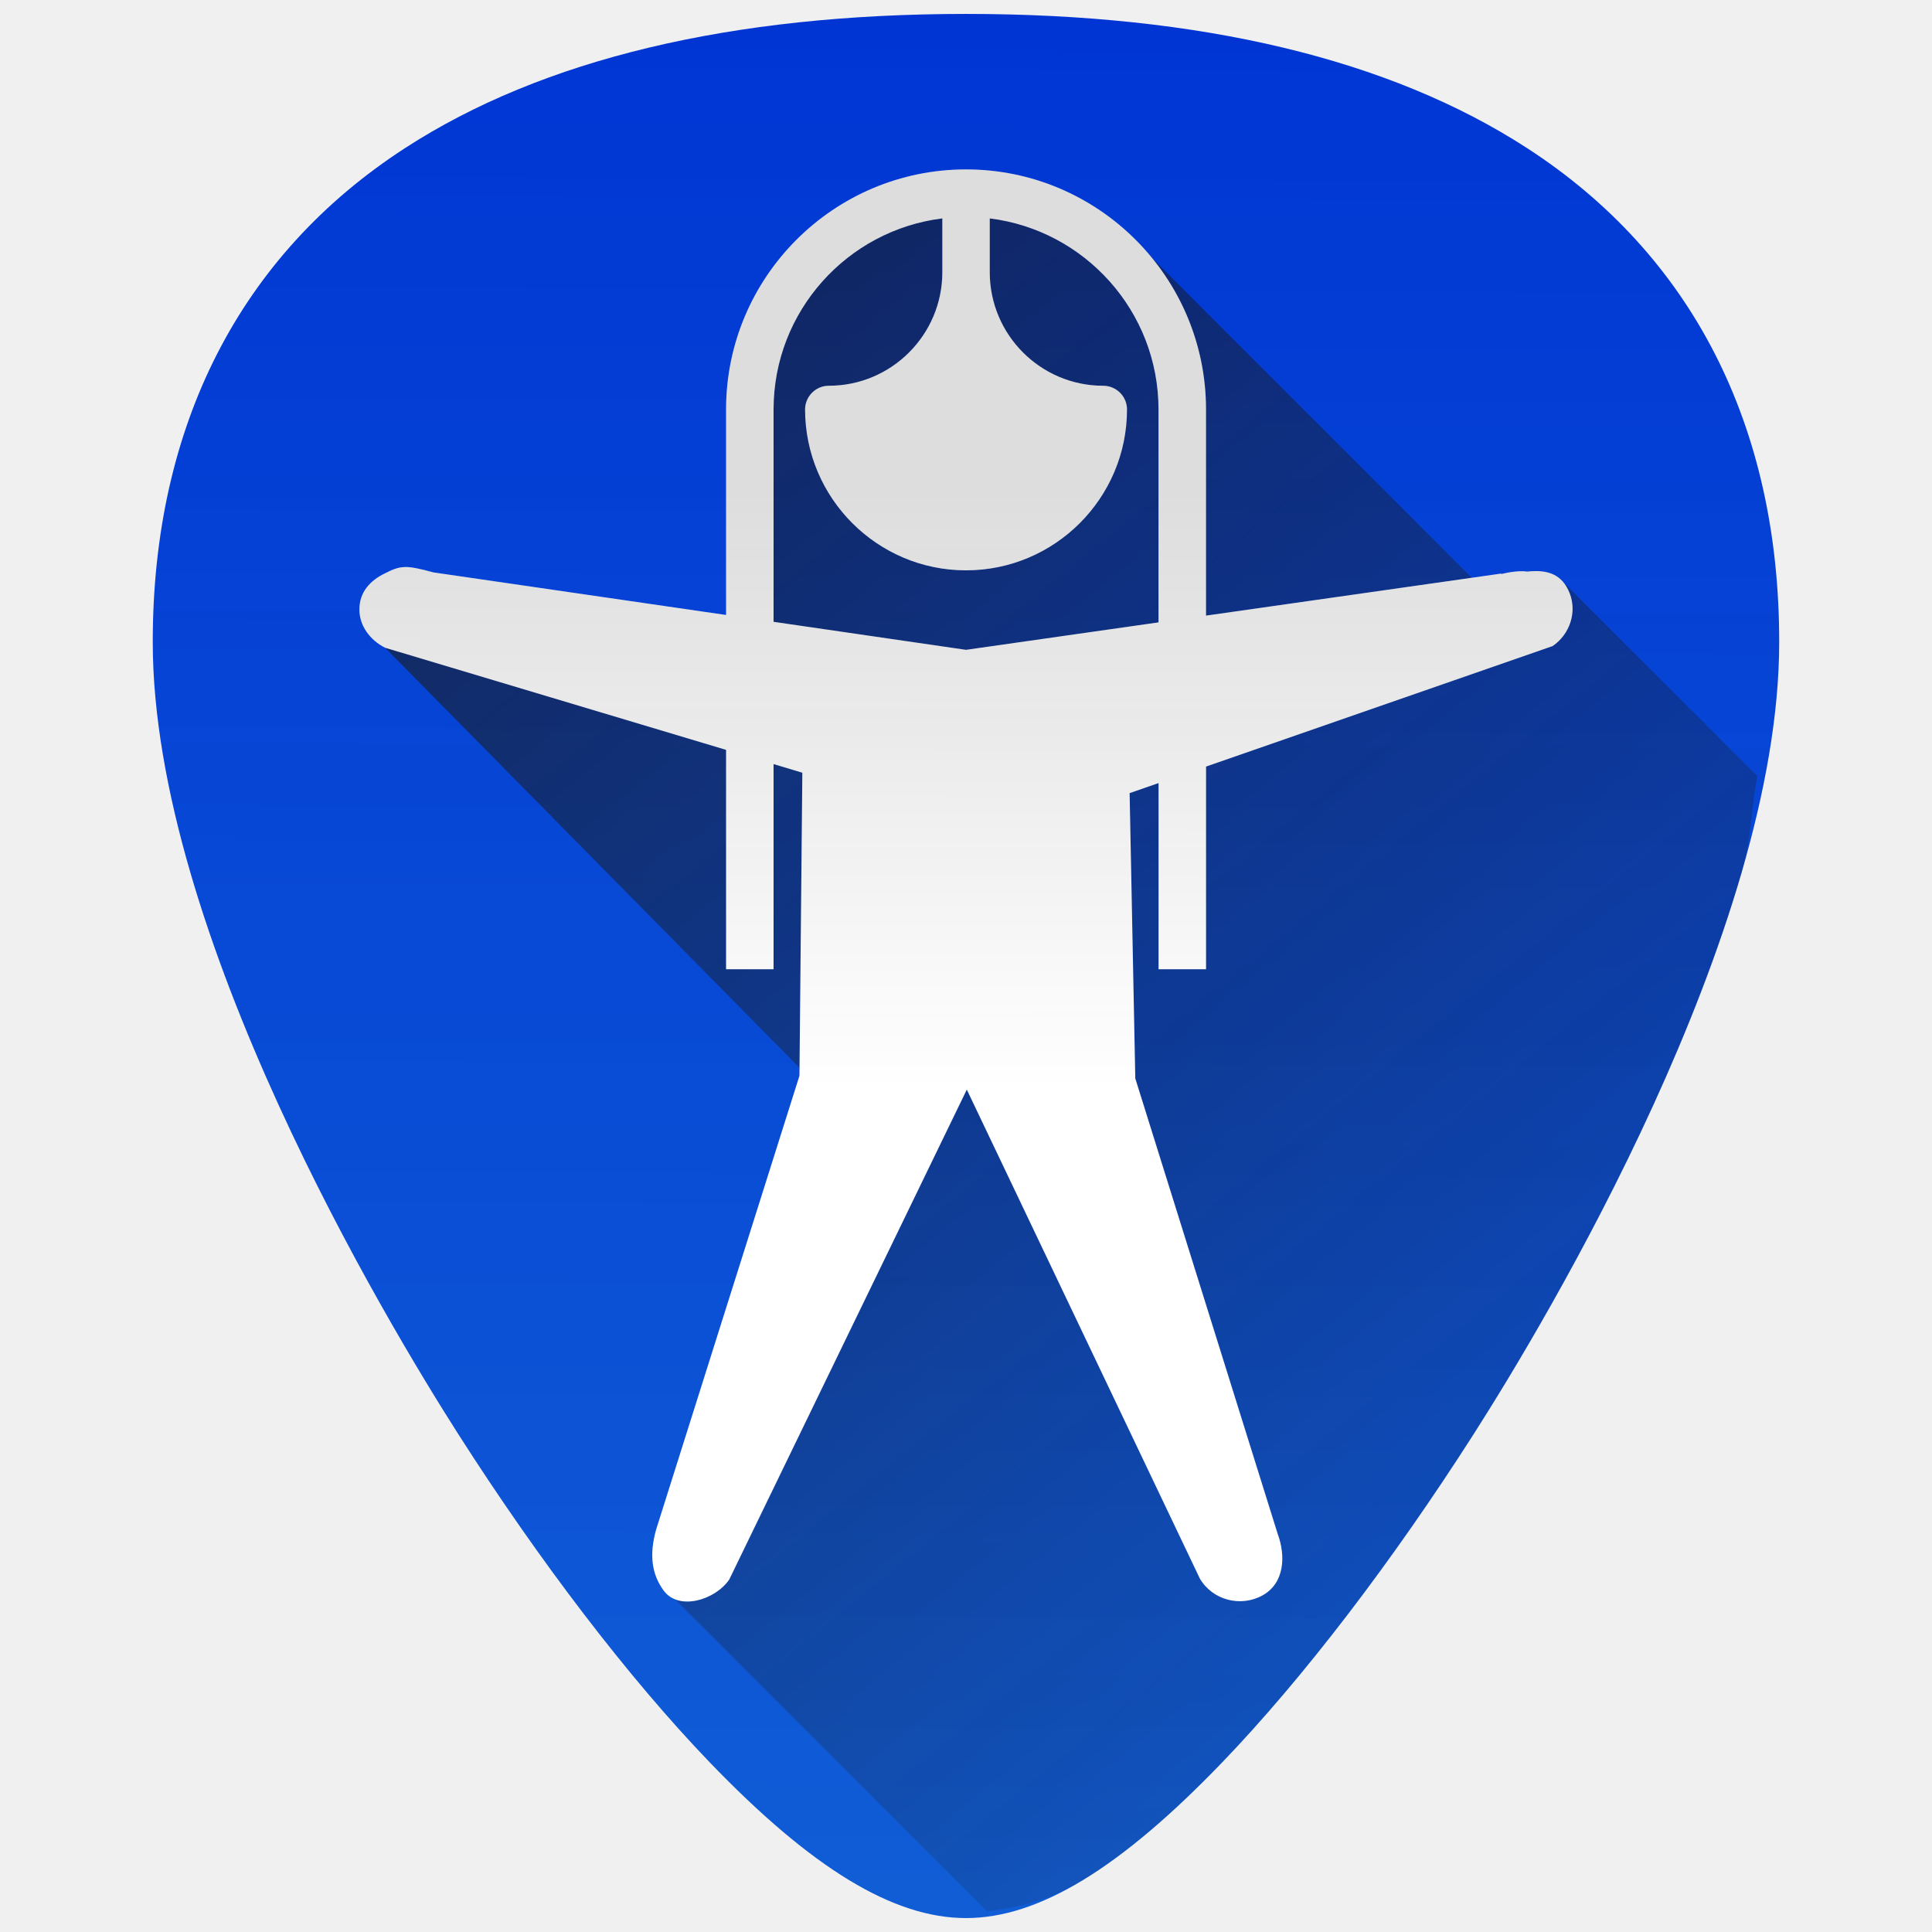
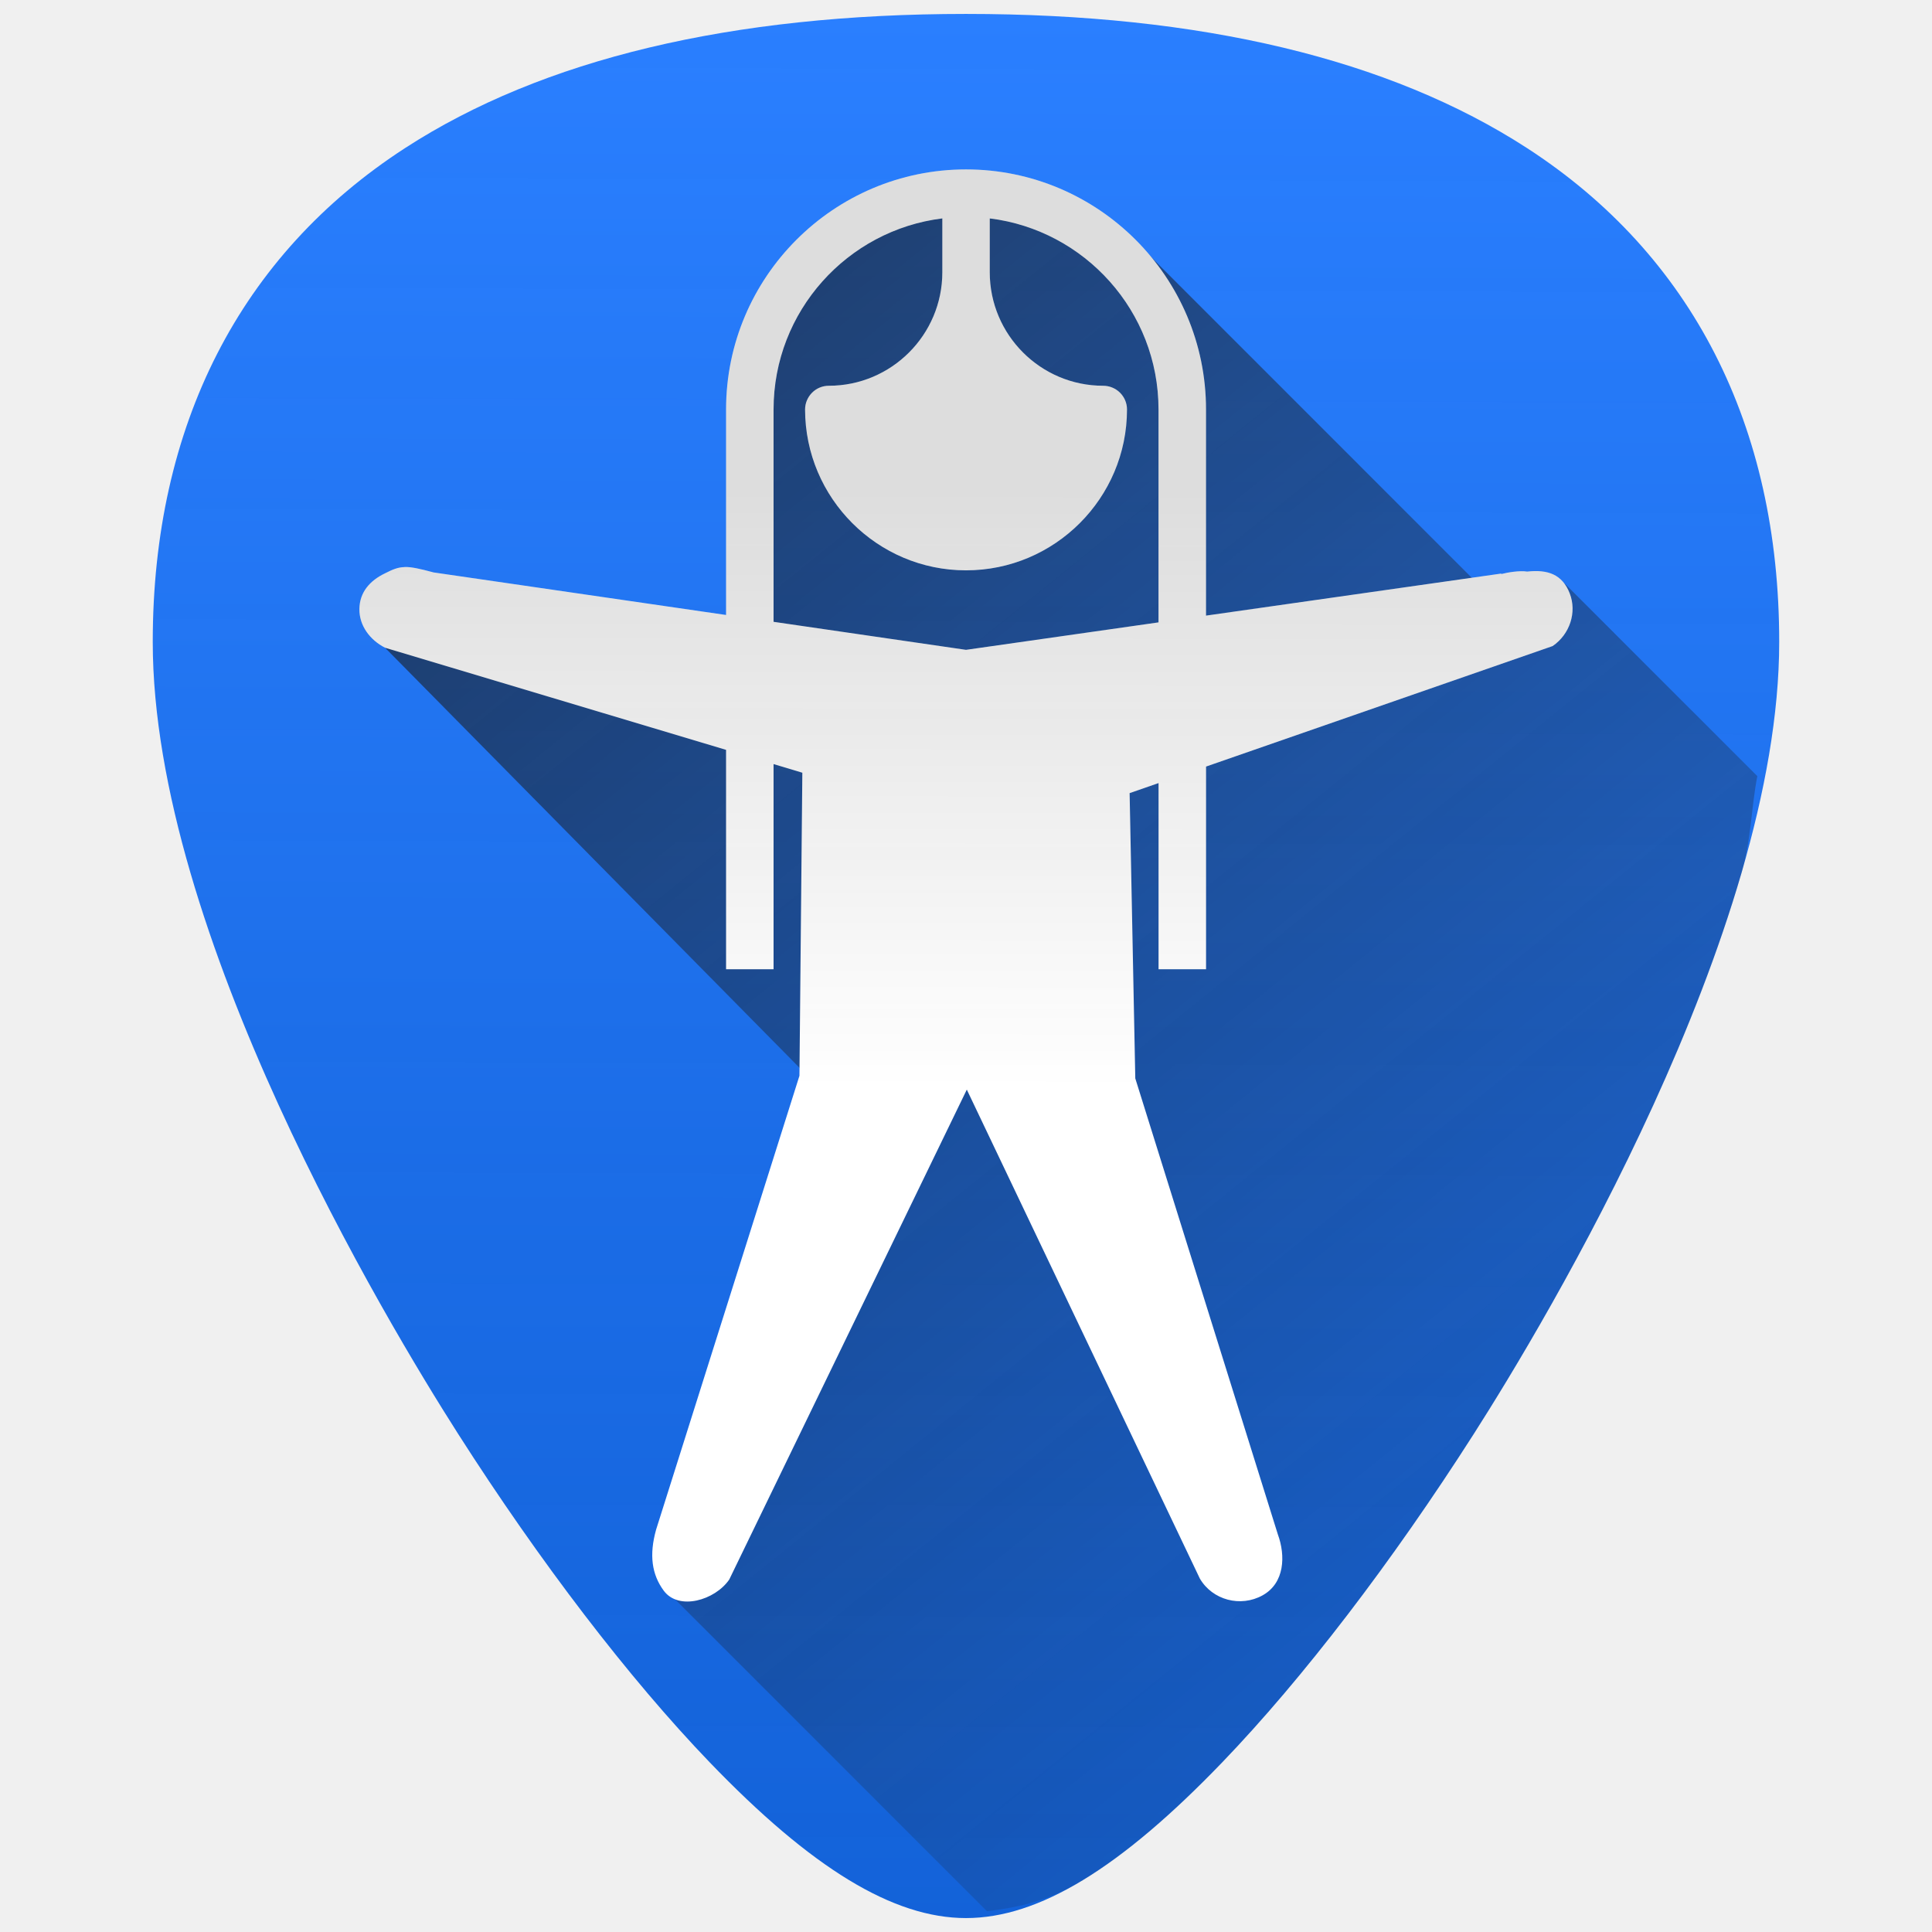
<svg xmlns="http://www.w3.org/2000/svg" xmlns:xlink="http://www.w3.org/1999/xlink" version="1.1" id="Capa_1" x="0px" y="0px" viewBox="0 0 48 48" xml:space="preserve" width="48" height="48">
  <defs id="defs39">
    <linearGradient id="linearGradient999">
-       <stop style="stop-color:#0035d4;stop-opacity:1" offset="0" id="stop995" />
+       <stop style="stop-color:#2a7fff;stop-opacity:1" offset="0" id="stop995" />
      <stop id="stop1003" offset="0.985" style="stop-color:#0055d4;stop-opacity:0.927" />
      <stop style="stop-color:#0055d4;stop-opacity:0.756" offset="1" id="stop997" />
    </linearGradient>
    <linearGradient id="linearGradient932">
      <stop style="stop-color:#1a1a1a;stop-opacity:1;" offset="0" id="stop928" />
      <stop style="stop-color:#1a1a1a;stop-opacity:0;" offset="1" id="stop930" />
    </linearGradient>
    <linearGradient xlink:href="#linearGradient932" id="linearGradient934" x1="9.435" y1="5.216" x2="43.394" y2="47.276" gradientUnits="userSpaceOnUse" />
    <linearGradient xlink:href="#linearGradient932" id="linearGradient981" gradientUnits="userSpaceOnUse" x1="24.036" y1="12.15" x2="24.02" y2="27.072" />
    <linearGradient xlink:href="#linearGradient999" id="linearGradient1001" x1="24.001" y1="0.346" x2="23.839" y2="52.231" gradientUnits="userSpaceOnUse" />
  </defs>
  <g id="g6" transform="translate(0,-464)">
</g>
  <g id="g8" transform="translate(0,-464)">
</g>
  <g id="g10" transform="translate(0,-464)">
</g>
  <g id="g12" transform="translate(0,-464)">
</g>
  <g id="g14" transform="translate(0,-464)">
</g>
  <g id="g16" transform="translate(0,-464)">
</g>
  <g id="g18" transform="translate(0,-464)">
</g>
  <g id="g20" transform="translate(0,-464)">
</g>
  <g id="g22" transform="translate(0,-464)">
</g>
  <g id="g24" transform="translate(0,-464)">
</g>
  <g id="g26" transform="translate(0,-464)">
</g>
  <g id="g28" transform="translate(0,-464)">
</g>
  <g id="g30" transform="translate(0,-464)">
</g>
  <g id="g32" transform="translate(0,-464)">
</g>
  <g id="g34" transform="translate(0,-464)">
</g>
-   <path style="fill:url(#linearGradient1001);stroke-width:0.092;fill-opacity:1" d="m 24.001,0.346 c -5.833,0 -10.522,1.12 -13.936,3.332 -4.101,2.657 -6.27,6.902 -6.27,12.271 0,7.227 5.806,16.885 7.586,19.674 2.032,3.183 4.25,6.08 6.246,8.156 2.542,2.644 4.568,3.875 6.373,3.875 1.805,0 3.829,-1.231 6.371,-3.875 1.996,-2.076 4.214,-4.973 6.246,-8.156 C 38.398,32.835 44.204,23.176 44.204,15.949 44.204,10.579 42.038,6.335 37.937,3.678 34.523,1.466 29.834,0.346 24.001,0.346 Z" id="path837" />
-   <path style="fill:url(#linearGradient934);fill-opacity:1;stroke:none;stroke-width:1px;stroke-linecap:butt;stroke-linejoin:miter;stroke-opacity:1;opacity:0.7" d="M 21.297 5.273 L 18.635 8.137 L 18.367 12.262 L 18.502 16.455 L 14.996 16.312 L 12.471 15.482 L 9.568 16.094 L 21.176 27.859 L 16.754 39.717 L 24.521 47.484 C 25.279 47.393 26.049 47.233 26.91 46.709 C 27.96 46.071 29.1 45.101 30.371 43.779 C 32.367 41.703 34.585 38.806 36.617 35.623 C 37.507 34.229 39.404 31.118 41.078 27.451 C 41.915 25.618 42.697 23.645 43.27 21.68 C 43.509 20.858 43.505 20.092 43.66 19.283 L 38.871 14.494 L 37.6 15.389 L 28.377 6.164 L 28.496 6.547 L 26.555 5.34 L 24.59 5.426 L 21.297 5.273 z " id="path892" />
-   <path style="fill:#ffffff;fill-opacity:1;stroke-width:0.525" d="m 24,4.209 c -3.287,0 -5.961,2.675 -5.961,5.963 v 0.793 4.314 l -7.266,-1.057 c -0.349,-0.094 -0.554,-0.139 -0.721,-0.135 v 0.002 c -0.166,0.004 -0.293,0.057 -0.484,0.154 -0.382,0.183 -0.633,0.473 -0.639,0.887 -0.005,0.414 0.261,0.77 0.639,0.963 l 8.471,2.537 v 5.451 h 1.18 v -5.098 l 0.715,0.215 -0.072,7.529 -3.561,11.275 c -0.177,0.631 -0.107,1.115 0.188,1.516 0.372,0.508 1.277,0.239 1.629,-0.275 l 5.902,-12.172 5.791,12.15 c 0.313,0.533 1.011,0.719 1.559,0.414 0.548,-0.305 0.573,-0.983 0.377,-1.516 l -3.541,-11.326 -0.141,-7.088 0.719,-0.25 v 4.625 h 1.18 v -5.035 l 8.611,-2.994 c 0.425,-0.29 0.608,-0.837 0.424,-1.309 -0.184,-0.471 -0.541,-0.598 -1.057,-0.541 -0.184,-0.03 -0.482,0.019 -0.643,0.061 v -0.012 l -7.336,1.045 V 10.557 10.172 C 29.963,6.884 27.288,4.209 24,4.209 Z m -0.588,1.217 v 1.338 c 0,1.555 -1.265,2.82 -2.82,2.82 -0.156,0 -0.305,0.061 -0.416,0.172 -0.11,0.111 -0.174,0.26 -0.174,0.416 0.002,2.204 1.795,3.998 3.998,3.998 2.205,0 4,-1.794 4,-3.998 0,-0.156 -0.063,-0.305 -0.174,-0.416 -0.111,-0.11 -0.262,-0.172 -0.418,-0.172 -1.555,0 -2.818,-1.266 -2.818,-2.82 V 5.426 c 2.361,0.292 4.193,2.308 4.193,4.746 v 1.043 4.248 L 24,16.145 19.219,15.449 v -4.244 -1.033 c 0,-2.438 1.833,-4.455 4.193,-4.746 z" id="path1374" />
-   <path style="opacity:0.15;fill:url(#linearGradient981);fill-opacity:1;stroke-width:0.525" d="m 24,4.209 c -3.287,0 -5.961,2.675 -5.961,5.963 v 0.793 4.314 l -7.266,-1.057 c -0.349,-0.094 -0.554,-0.139 -0.721,-0.135 v 0.002 c -0.166,0.004 -0.293,0.057 -0.484,0.154 -0.382,0.183 -0.633,0.473 -0.639,0.887 -0.005,0.414 0.261,0.77 0.639,0.963 l 8.471,2.537 v 5.451 h 1.18 v -5.098 l 0.715,0.215 -0.072,7.529 -3.561,11.275 c -0.177,0.631 -0.107,1.115 0.188,1.516 0.372,0.508 1.277,0.239 1.629,-0.275 l 5.902,-12.172 5.791,12.15 c 0.313,0.533 1.011,0.719 1.559,0.414 0.548,-0.305 0.573,-0.983 0.377,-1.516 l -3.541,-11.326 -0.141,-7.088 0.719,-0.25 v 4.625 h 1.18 v -5.035 l 8.611,-2.994 c 0.425,-0.29 0.608,-0.837 0.424,-1.309 -0.184,-0.471 -0.541,-0.598 -1.057,-0.541 -0.184,-0.03 -0.482,0.019 -0.643,0.061 v -0.012 l -7.336,1.045 V 10.557 10.172 C 29.963,6.884 27.288,4.209 24,4.209 Z M 23.412,5.426 V 6.764 c 0,1.555 -1.265,2.82 -2.82,2.82 -0.156,0 -0.305,0.061 -0.416,0.172 -0.11,0.111 -0.174,0.26 -0.174,0.416 0.002,2.204 1.795,3.998 3.998,3.998 2.205,0 4,-1.794 4,-3.998 0,-0.156 -0.063,-0.305 -0.174,-0.416 -0.111,-0.11 -0.262,-0.172 -0.418,-0.172 -1.555,0 -2.818,-1.266 -2.818,-2.82 V 5.426 c 2.361,0.292 4.193,2.308 4.193,4.746 v 1.043 4.248 L 24,16.145 19.219,15.449 v -4.244 -1.033 c 0,-2.438 1.833,-4.455 4.193,-4.746 z" id="path1374-7" />
+   <g id="g847">
+     <path id="path837" d="m 24.001,0.346 c -5.833,0 -10.522,1.12 -13.936,3.332 -4.101,2.657 -6.27,6.902 -6.27,12.271 0,7.227 5.806,16.885 7.586,19.674 2.032,3.183 4.25,6.08 6.246,8.156 2.542,2.644 4.568,3.875 6.373,3.875 1.805,0 3.829,-1.231 6.371,-3.875 1.996,-2.076 4.214,-4.973 6.246,-8.156 C 38.398,32.835 44.204,23.176 44.204,15.949 44.204,10.579 42.038,6.335 37.937,3.678 34.523,1.466 29.834,0.346 24.001,0.346 Z" style="fill:url(#linearGradient1001);stroke-width:0.092;fill-opacity:1" />
+     <path id="path892" d="M 21.297 5.273 L 18.635 8.137 L 18.367 12.262 L 18.502 16.455 L 14.996 16.312 L 12.471 15.482 L 9.568 16.094 L 21.176 27.859 L 16.754 39.717 L 24.521 47.484 C 25.279 47.393 26.049 47.233 26.91 46.709 C 27.96 46.071 29.1 45.101 30.371 43.779 C 32.367 41.703 34.585 38.806 36.617 35.623 C 37.507 34.229 39.404 31.118 41.078 27.451 C 41.915 25.618 42.697 23.645 43.27 21.68 C 43.509 20.858 43.505 20.092 43.66 19.283 L 38.871 14.494 L 37.6 15.389 L 28.377 6.164 L 28.496 6.547 L 26.555 5.34 L 24.59 5.426 L 21.297 5.273 z " style="fill:url(#linearGradient934);fill-opacity:1;stroke:none;stroke-width:1px;stroke-linecap:butt;stroke-linejoin:miter;stroke-opacity:1;opacity:0.7" />
+     <path id="path1374" d="m 24,4.209 c -3.287,0 -5.961,2.675 -5.961,5.963 v 0.793 4.314 l -7.266,-1.057 c -0.349,-0.094 -0.554,-0.139 -0.721,-0.135 v 0.002 c -0.166,0.004 -0.293,0.057 -0.484,0.154 -0.382,0.183 -0.633,0.473 -0.639,0.887 -0.005,0.414 0.261,0.77 0.639,0.963 l 8.471,2.537 v 5.451 h 1.18 v -5.098 l 0.715,0.215 -0.072,7.529 -3.561,11.275 c -0.177,0.631 -0.107,1.115 0.188,1.516 0.372,0.508 1.277,0.239 1.629,-0.275 l 5.902,-12.172 5.791,12.15 c 0.313,0.533 1.011,0.719 1.559,0.414 0.548,-0.305 0.573,-0.983 0.377,-1.516 l -3.541,-11.326 -0.141,-7.088 0.719,-0.25 v 4.625 h 1.18 v -5.035 l 8.611,-2.994 c 0.425,-0.29 0.608,-0.837 0.424,-1.309 -0.184,-0.471 -0.541,-0.598 -1.057,-0.541 -0.184,-0.03 -0.482,0.019 -0.643,0.061 v -0.012 l -7.336,1.045 V 10.557 10.172 C 29.963,6.884 27.288,4.209 24,4.209 Z m -0.588,1.217 v 1.338 c 0,1.555 -1.265,2.82 -2.82,2.82 -0.156,0 -0.305,0.061 -0.416,0.172 -0.11,0.111 -0.174,0.26 -0.174,0.416 0.002,2.204 1.795,3.998 3.998,3.998 2.205,0 4,-1.794 4,-3.998 0,-0.156 -0.063,-0.305 -0.174,-0.416 -0.111,-0.11 -0.262,-0.172 -0.418,-0.172 -1.555,0 -2.818,-1.266 -2.818,-2.82 V 5.426 c 2.361,0.292 4.193,2.308 4.193,4.746 v 1.043 4.248 L 24,16.145 19.219,15.449 v -4.244 -1.033 c 0,-2.438 1.833,-4.455 4.193,-4.746 z" style="fill:#ffffff;fill-opacity:1;stroke-width:0.525" />
+     <path id="path1374-7" d="m 24,4.209 c -3.287,0 -5.961,2.675 -5.961,5.963 v 0.793 4.314 l -7.266,-1.057 c -0.349,-0.094 -0.554,-0.139 -0.721,-0.135 v 0.002 c -0.166,0.004 -0.293,0.057 -0.484,0.154 -0.382,0.183 -0.633,0.473 -0.639,0.887 -0.005,0.414 0.261,0.77 0.639,0.963 l 8.471,2.537 v 5.451 h 1.18 v -5.098 l 0.715,0.215 -0.072,7.529 -3.561,11.275 c -0.177,0.631 -0.107,1.115 0.188,1.516 0.372,0.508 1.277,0.239 1.629,-0.275 l 5.902,-12.172 5.791,12.15 c 0.313,0.533 1.011,0.719 1.559,0.414 0.548,-0.305 0.573,-0.983 0.377,-1.516 l -3.541,-11.326 -0.141,-7.088 0.719,-0.25 v 4.625 h 1.18 v -5.035 l 8.611,-2.994 c 0.425,-0.29 0.608,-0.837 0.424,-1.309 -0.184,-0.471 -0.541,-0.598 -1.057,-0.541 -0.184,-0.03 -0.482,0.019 -0.643,0.061 v -0.012 l -7.336,1.045 V 10.557 10.172 C 29.963,6.884 27.288,4.209 24,4.209 Z M 23.412,5.426 V 6.764 c 0,1.555 -1.265,2.82 -2.82,2.82 -0.156,0 -0.305,0.061 -0.416,0.172 -0.11,0.111 -0.174,0.26 -0.174,0.416 0.002,2.204 1.795,3.998 3.998,3.998 2.205,0 4,-1.794 4,-3.998 0,-0.156 -0.063,-0.305 -0.174,-0.416 -0.111,-0.11 -0.262,-0.172 -0.418,-0.172 -1.555,0 -2.818,-1.266 -2.818,-2.82 V 5.426 c 2.361,0.292 4.193,2.308 4.193,4.746 v 1.043 4.248 L 24,16.145 19.219,15.449 v -4.244 -1.033 c 0,-2.438 1.833,-4.455 4.193,-4.746 z" style="opacity:0.15;fill:url(#linearGradient981);fill-opacity:1;stroke-width:0.525" />
+   </g>
</svg>
